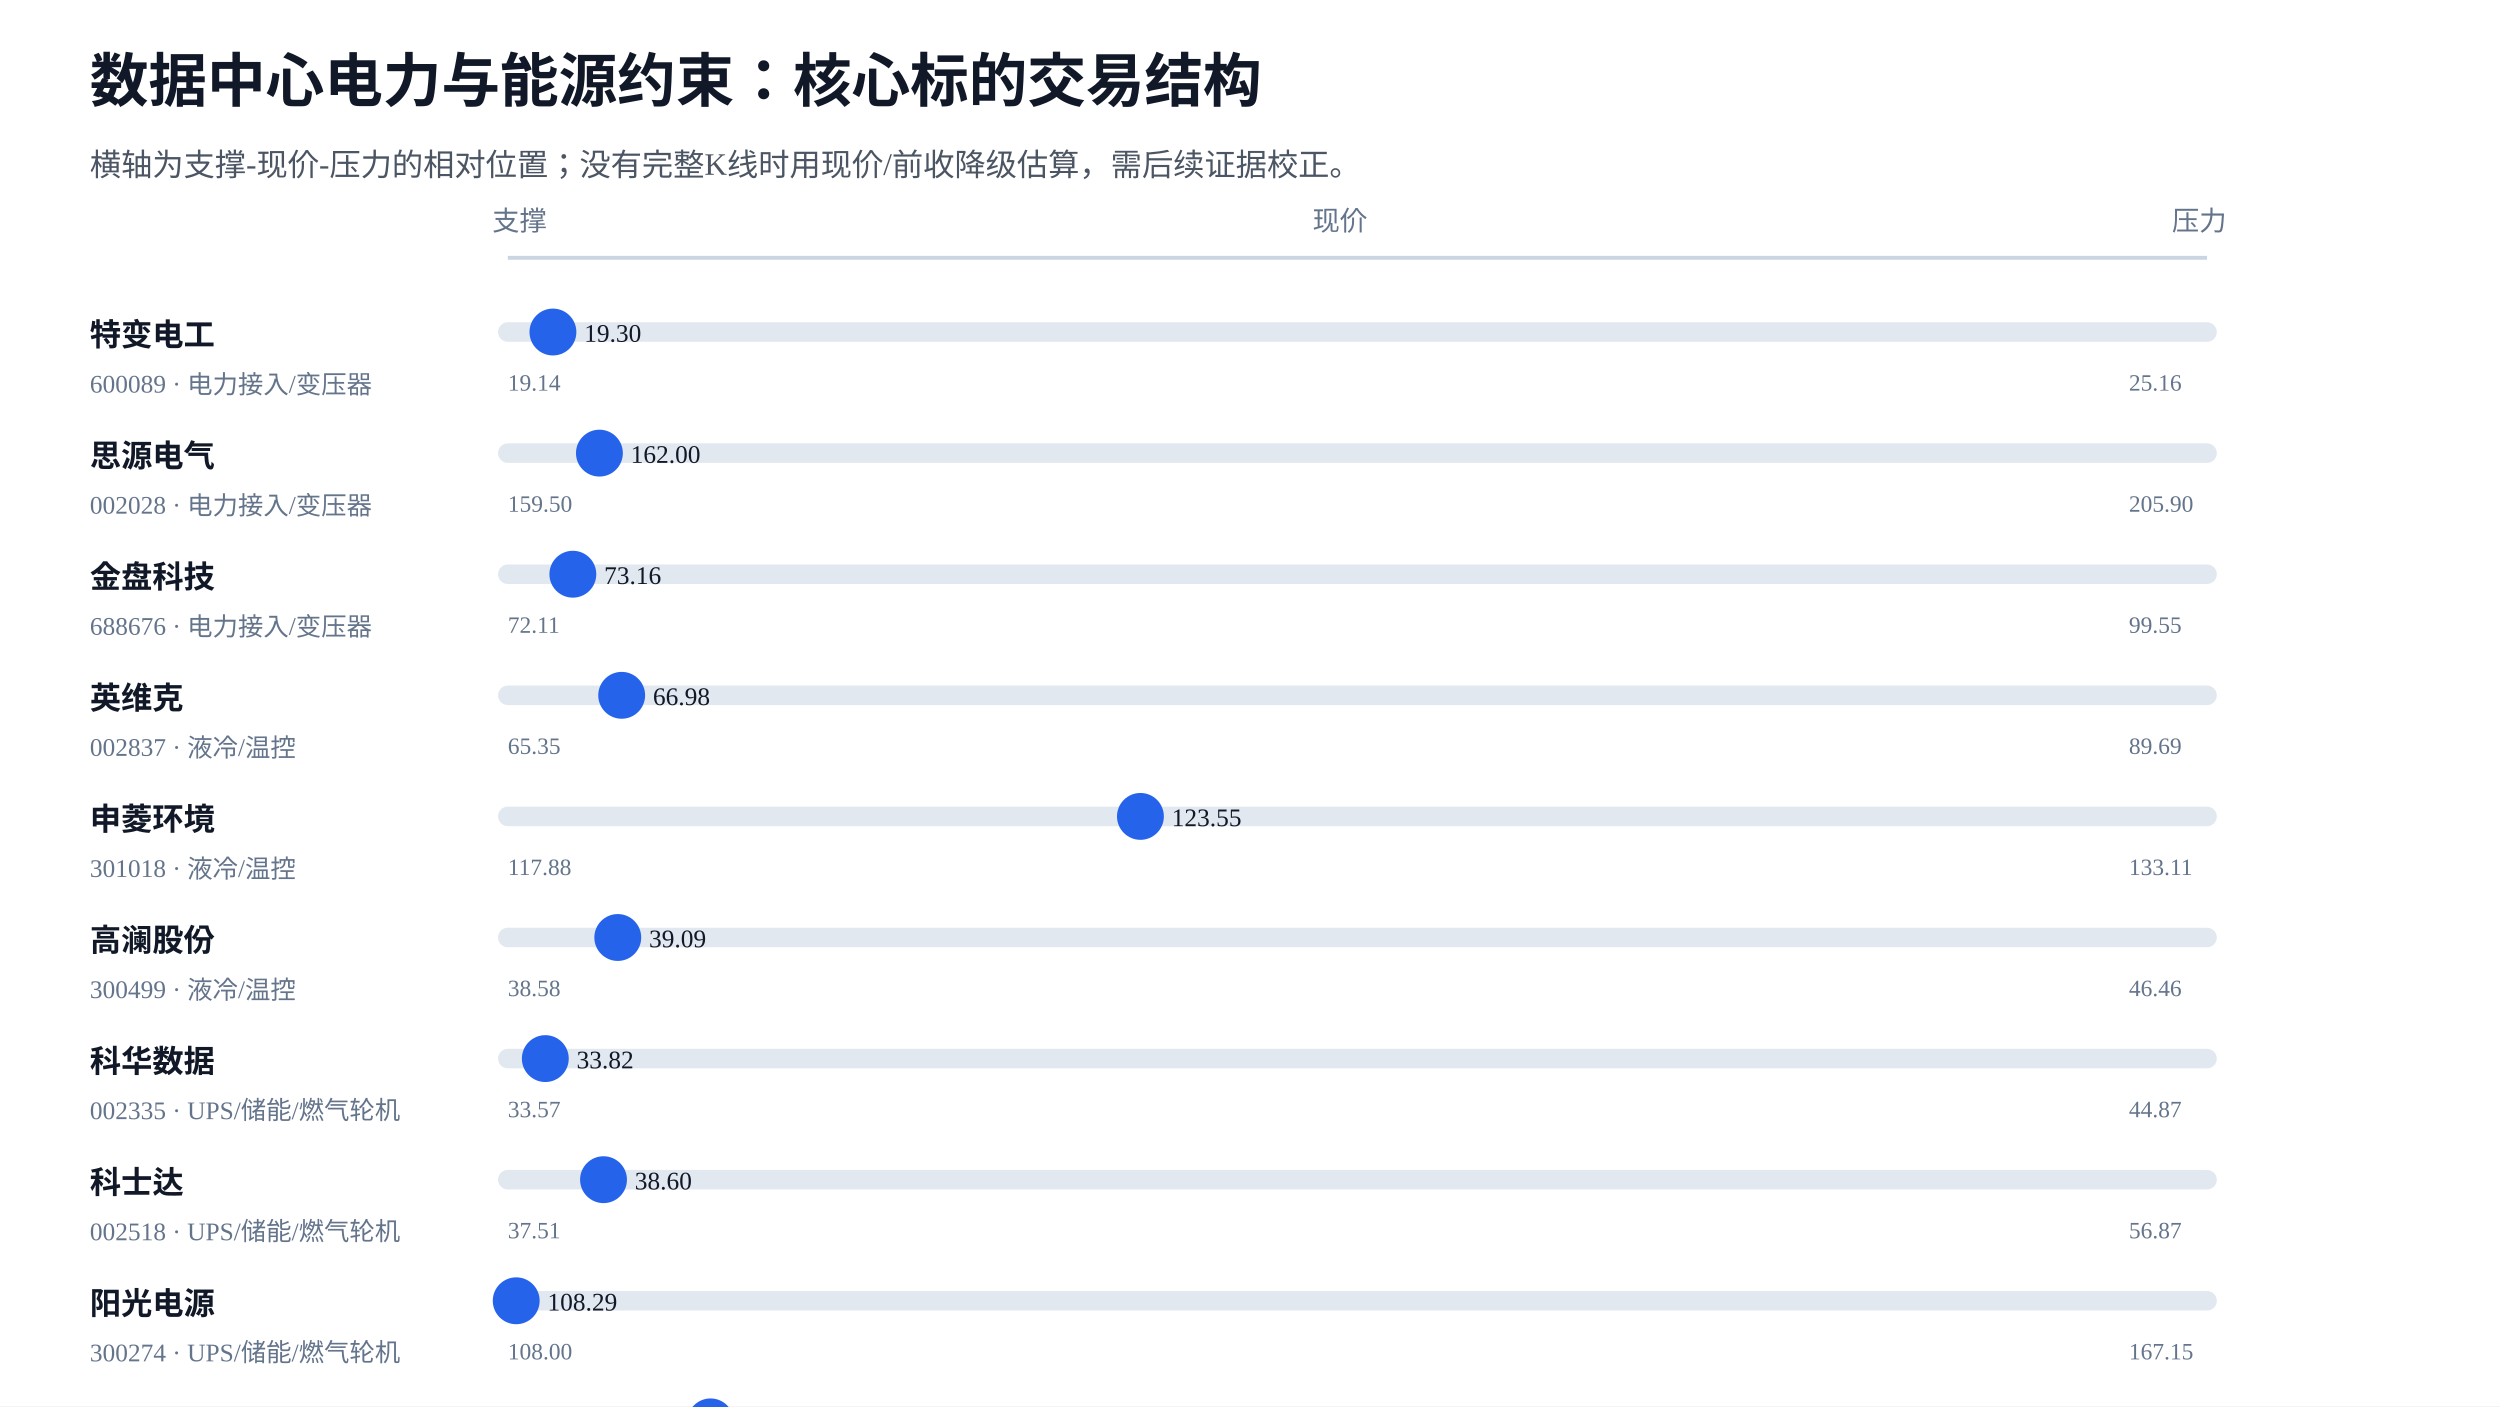
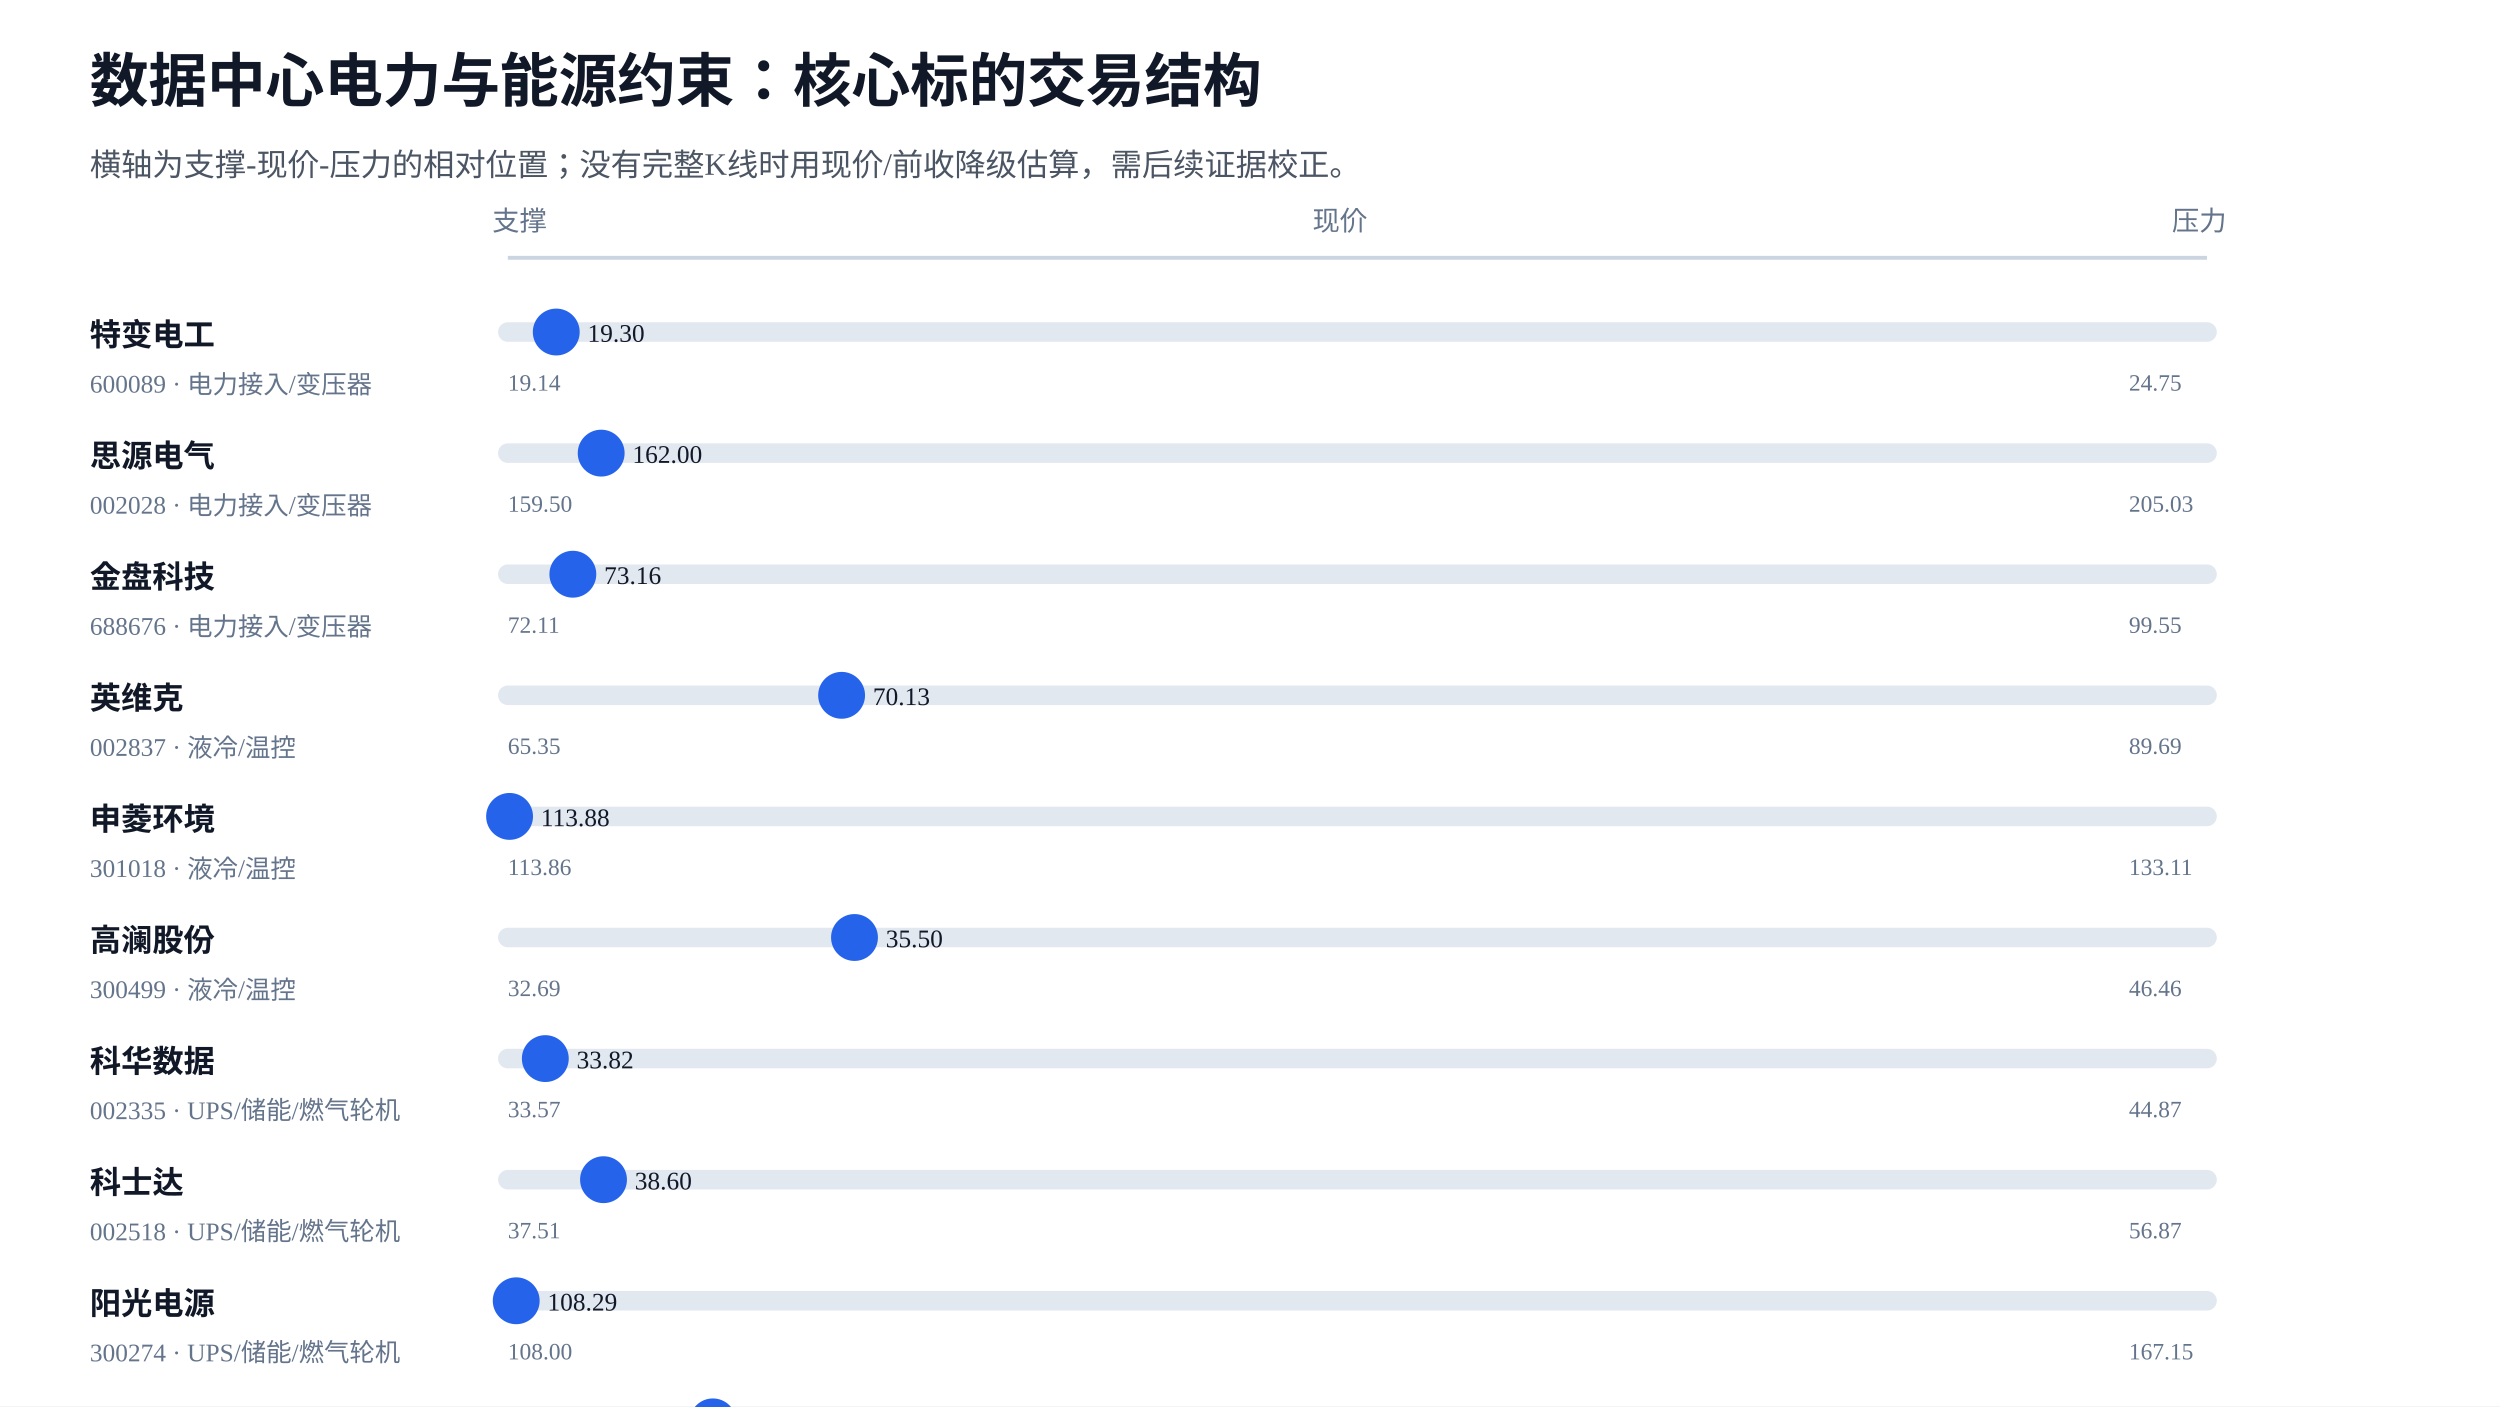
<svg xmlns="http://www.w3.org/2000/svg" width="1280" height="720" viewBox="0 0 1280 720">
  <rect width="100%" height="100%" fill="#ffffff" />
  <text x="46" y="52" font-size="30" font-weight="800" fill="#111827">数据中心电力与能源约束：核心标的交易结构</text>
  <text x="46" y="90" font-size="16" fill="#4b5563">横轴为支撑-现价-压力的相对位置；没有完整K线时用现价/前收降级估算，需后续证据校正。</text>
  <line x1="260" y1="132" x2="1130" y2="132" stroke="#cbd5e1" stroke-width="2" />
  <text x="252" y="118" font-size="14" fill="#64748b">支撑</text>
  <text x="672" y="118" font-size="14" fill="#64748b">现价</text>
  <text x="1112" y="118" font-size="14" fill="#64748b">压力</text>
  <text x="46" y="177" font-size="16" font-weight="700" fill="#111827">特变电工</text>
  <text x="46" y="201" font-size="13" fill="#64748b">600089 · 电力接入/变压器</text>
  <line x1="260" y1="170" x2="1130" y2="170" stroke="#e2e8f0" stroke-width="10" stroke-linecap="round" />
-   <circle cx="283.1" cy="170" r="12" fill="#2563eb" />
+   <circle cx="284.8" cy="170" r="12" fill="#2563eb" />
  <text x="260" y="200" font-size="12" fill="#64748b">19.14</text>
-   <text x="299.1" y="175" font-size="13" fill="#111827">19.30</text>
-   <text x="1090" y="200" font-size="12" fill="#64748b">25.16</text>
+   <text x="300.8" y="175" font-size="13" fill="#111827">19.30</text>
+   <text x="1090" y="200" font-size="12" fill="#64748b">24.75</text>
  <text x="46" y="239" font-size="16" font-weight="700" fill="#111827">思源电气</text>
  <text x="46" y="263" font-size="13" fill="#64748b">002028 · 电力接入/变压器</text>
  <line x1="260" y1="232" x2="1130" y2="232" stroke="#e2e8f0" stroke-width="10" stroke-linecap="round" />
-   <circle cx="306.9" cy="232" r="12" fill="#2563eb" />
+   <circle cx="307.8" cy="232" r="12" fill="#2563eb" />
  <text x="260" y="262" font-size="12" fill="#64748b">159.50</text>
-   <text x="322.9" y="237" font-size="13" fill="#111827">162.00</text>
-   <text x="1090" y="262" font-size="12" fill="#64748b">205.90</text>
+   <text x="323.8" y="237" font-size="13" fill="#111827">162.00</text>
+   <text x="1090" y="262" font-size="12" fill="#64748b">205.03</text>
  <text x="46" y="301" font-size="16" font-weight="700" fill="#111827">金盘科技</text>
  <text x="46" y="325" font-size="13" fill="#64748b">688676 · 电力接入/变压器</text>
  <line x1="260" y1="294" x2="1130" y2="294" stroke="#e2e8f0" stroke-width="10" stroke-linecap="round" />
  <circle cx="293.3" cy="294" r="12" fill="#2563eb" />
  <text x="260" y="324" font-size="12" fill="#64748b">72.11</text>
  <text x="309.3" y="299" font-size="13" fill="#111827">73.16</text>
  <text x="1090" y="324" font-size="12" fill="#64748b">99.55</text>
  <text x="46" y="363" font-size="16" font-weight="700" fill="#111827">英维克</text>
  <text x="46" y="387" font-size="13" fill="#64748b">002837 · 液冷/温控</text>
  <line x1="260" y1="356" x2="1130" y2="356" stroke="#e2e8f0" stroke-width="10" stroke-linecap="round" />
-   <circle cx="318.3" cy="356" r="12" fill="#2563eb" />
+   <circle cx="430.9" cy="356" r="12" fill="#2563eb" />
  <text x="260" y="386" font-size="12" fill="#64748b">65.35</text>
-   <text x="334.3" y="361" font-size="13" fill="#111827">66.98</text>
+   <text x="446.9" y="361" font-size="13" fill="#111827">70.13</text>
  <text x="1090" y="386" font-size="12" fill="#64748b">89.69</text>
  <text x="46" y="425" font-size="16" font-weight="700" fill="#111827">申菱环境</text>
  <text x="46" y="449" font-size="13" fill="#64748b">301018 · 液冷/温控</text>
  <line x1="260" y1="418" x2="1130" y2="418" stroke="#e2e8f0" stroke-width="10" stroke-linecap="round" />
-   <circle cx="583.9" cy="418" r="12" fill="#2563eb" />
-   <text x="260" y="448" font-size="12" fill="#64748b">117.88</text>
-   <text x="599.9" y="423" font-size="13" fill="#111827">123.55</text>
+   <circle cx="260.9" cy="418" r="12" fill="#2563eb" />
+   <text x="260" y="448" font-size="12" fill="#64748b">113.86</text>
+   <text x="276.9" y="423" font-size="13" fill="#111827">113.88</text>
  <text x="1090" y="448" font-size="12" fill="#64748b">133.11</text>
  <text x="46" y="487" font-size="16" font-weight="700" fill="#111827">高澜股份</text>
  <text x="46" y="511" font-size="13" fill="#64748b">300499 · 液冷/温控</text>
  <line x1="260" y1="480" x2="1130" y2="480" stroke="#e2e8f0" stroke-width="10" stroke-linecap="round" />
-   <circle cx="316.3" cy="480" r="12" fill="#2563eb" />
-   <text x="260" y="510" font-size="12" fill="#64748b">38.58</text>
-   <text x="332.3" y="485" font-size="13" fill="#111827">39.09</text>
+   <circle cx="437.5" cy="480" r="12" fill="#2563eb" />
+   <text x="260" y="510" font-size="12" fill="#64748b">32.69</text>
+   <text x="453.5" y="485" font-size="13" fill="#111827">35.50</text>
  <text x="1090" y="510" font-size="12" fill="#64748b">46.46</text>
  <text x="46" y="549" font-size="16" font-weight="700" fill="#111827">科华数据</text>
  <text x="46" y="573" font-size="13" fill="#64748b">002335 · UPS/储能/燃气轮机</text>
  <line x1="260" y1="542" x2="1130" y2="542" stroke="#e2e8f0" stroke-width="10" stroke-linecap="round" />
  <circle cx="279.2" cy="542" r="12" fill="#2563eb" />
  <text x="260" y="572" font-size="12" fill="#64748b">33.57</text>
  <text x="295.2" y="547" font-size="13" fill="#111827">33.82</text>
  <text x="1090" y="572" font-size="12" fill="#64748b">44.87</text>
  <text x="46" y="611" font-size="16" font-weight="700" fill="#111827">科士达</text>
  <text x="46" y="635" font-size="13" fill="#64748b">002518 · UPS/储能/燃气轮机</text>
  <line x1="260" y1="604" x2="1130" y2="604" stroke="#e2e8f0" stroke-width="10" stroke-linecap="round" />
  <circle cx="309.0" cy="604" r="12" fill="#2563eb" />
  <text x="260" y="634" font-size="12" fill="#64748b">37.51</text>
  <text x="325.0" y="609" font-size="13" fill="#111827">38.60</text>
  <text x="1090" y="634" font-size="12" fill="#64748b">56.87</text>
  <text x="46" y="673" font-size="16" font-weight="700" fill="#111827">阳光电源</text>
  <text x="46" y="697" font-size="13" fill="#64748b">300274 · UPS/储能/燃气轮机</text>
  <line x1="260" y1="666" x2="1130" y2="666" stroke="#e2e8f0" stroke-width="10" stroke-linecap="round" />
  <circle cx="264.3" cy="666" r="12" fill="#2563eb" />
  <text x="260" y="696" font-size="12" fill="#64748b">108.00</text>
  <text x="280.3" y="671" font-size="13" fill="#111827">108.29</text>
  <text x="1090" y="696" font-size="12" fill="#64748b">167.15</text>
  <text x="46" y="735" font-size="16" font-weight="700" fill="#111827">润泽科技</text>
  <text x="46" y="759" font-size="13" fill="#64748b">300442 · 数据中心运维</text>
  <line x1="260" y1="728" x2="1130" y2="728" stroke="#e2e8f0" stroke-width="10" stroke-linecap="round" />
-   <circle cx="363.8" cy="728" r="12" fill="#2563eb" />
+   <circle cx="365.0" cy="728" r="12" fill="#2563eb" />
  <text x="260" y="758" font-size="12" fill="#64748b">68.70</text>
-   <text x="379.8" y="733" font-size="13" fill="#111827">71.60</text>
-   <text x="1090" y="758" font-size="12" fill="#64748b">93.00</text>
+   <text x="381.0" y="733" font-size="13" fill="#111827">71.60</text>
+   <text x="1090" y="758" font-size="12" fill="#64748b">92.73</text>
  <text x="46" y="797" font-size="16" font-weight="700" fill="#111827">奥飞数据</text>
  <text x="46" y="821" font-size="13" fill="#64748b">300738 · 数据中心运维</text>
  <line x1="260" y1="790" x2="1130" y2="790" stroke="#e2e8f0" stroke-width="10" stroke-linecap="round" />
-   <circle cx="563.0" cy="790" r="12" fill="#2563eb" />
-   <text x="260" y="820" font-size="12" fill="#64748b">18.51</text>
-   <text x="579.0" y="795" font-size="13" fill="#111827">19.83</text>
-   <text x="1090" y="820" font-size="12" fill="#64748b">22.30</text>
+   <circle cx="565.3" cy="790" r="12" fill="#2563eb" />
+   <text x="260" y="820" font-size="12" fill="#64748b">18.50</text>
+   <text x="581.3" y="795" font-size="13" fill="#111827">19.83</text>
+   <text x="1090" y="820" font-size="12" fill="#64748b">22.29</text>
  <text x="46" y="859" font-size="16" font-weight="700" fill="#111827">数据港</text>
  <text x="46" y="883" font-size="13" fill="#64748b">603881 · 数据中心运维</text>
  <line x1="260" y1="852" x2="1130" y2="852" stroke="#e2e8f0" stroke-width="10" stroke-linecap="round" />
-   <circle cx="427.0" cy="852" r="12" fill="#2563eb" />
+   <circle cx="573.3" cy="852" r="12" fill="#2563eb" />
  <text x="260" y="882" font-size="12" fill="#64748b">21.95</text>
-   <text x="443.0" y="857" font-size="13" fill="#111827">24.15</text>
-   <text x="1090" y="882" font-size="12" fill="#64748b">33.41</text>
+   <text x="589.3" y="857" font-size="13" fill="#111827">24.15</text>
+   <text x="1090" y="882" font-size="12" fill="#64748b">28.06</text>
</svg>
